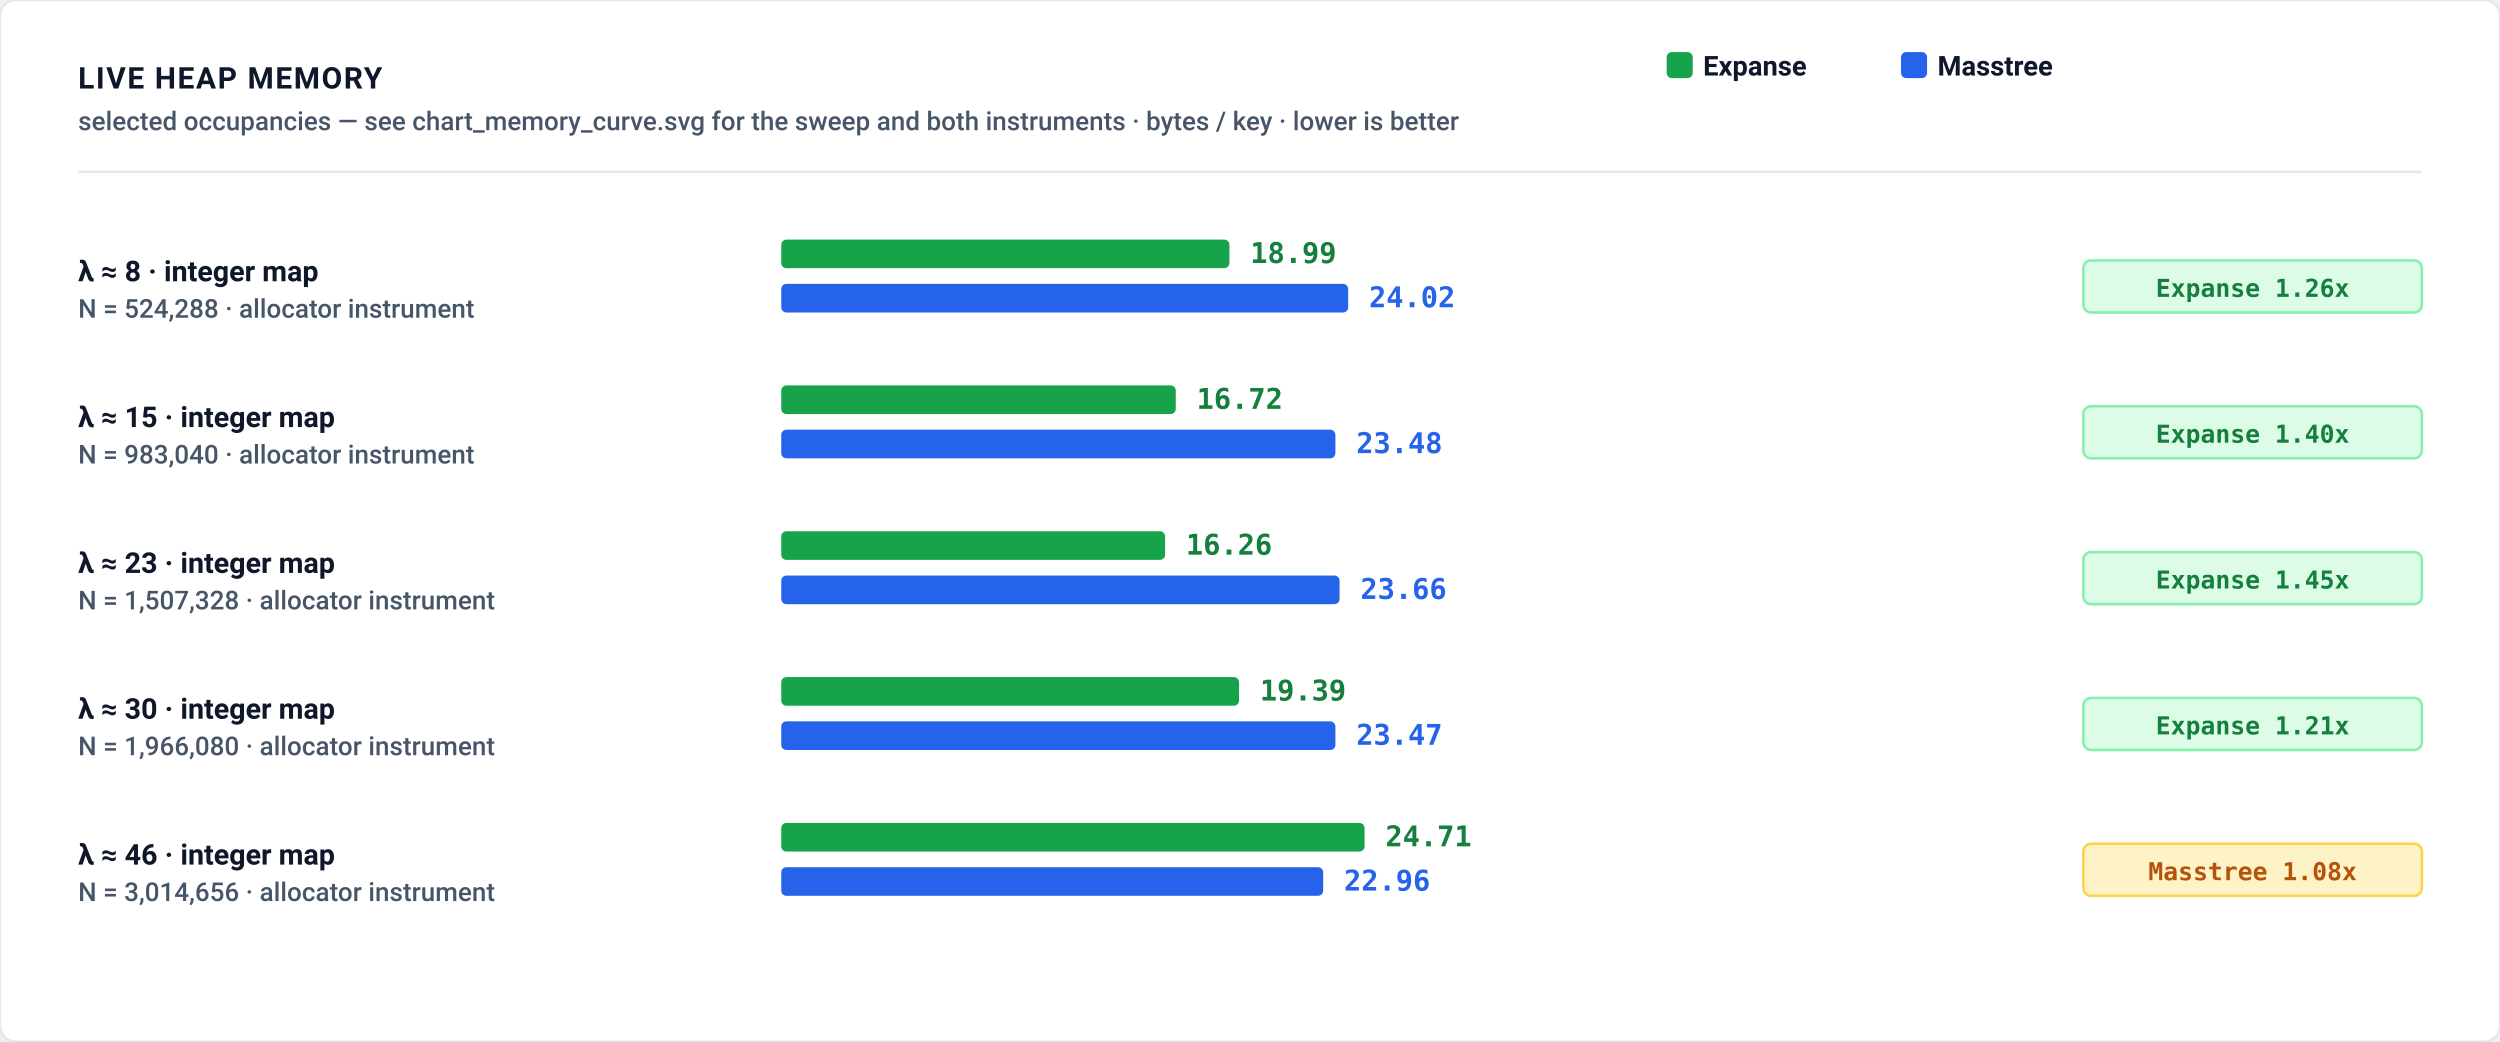
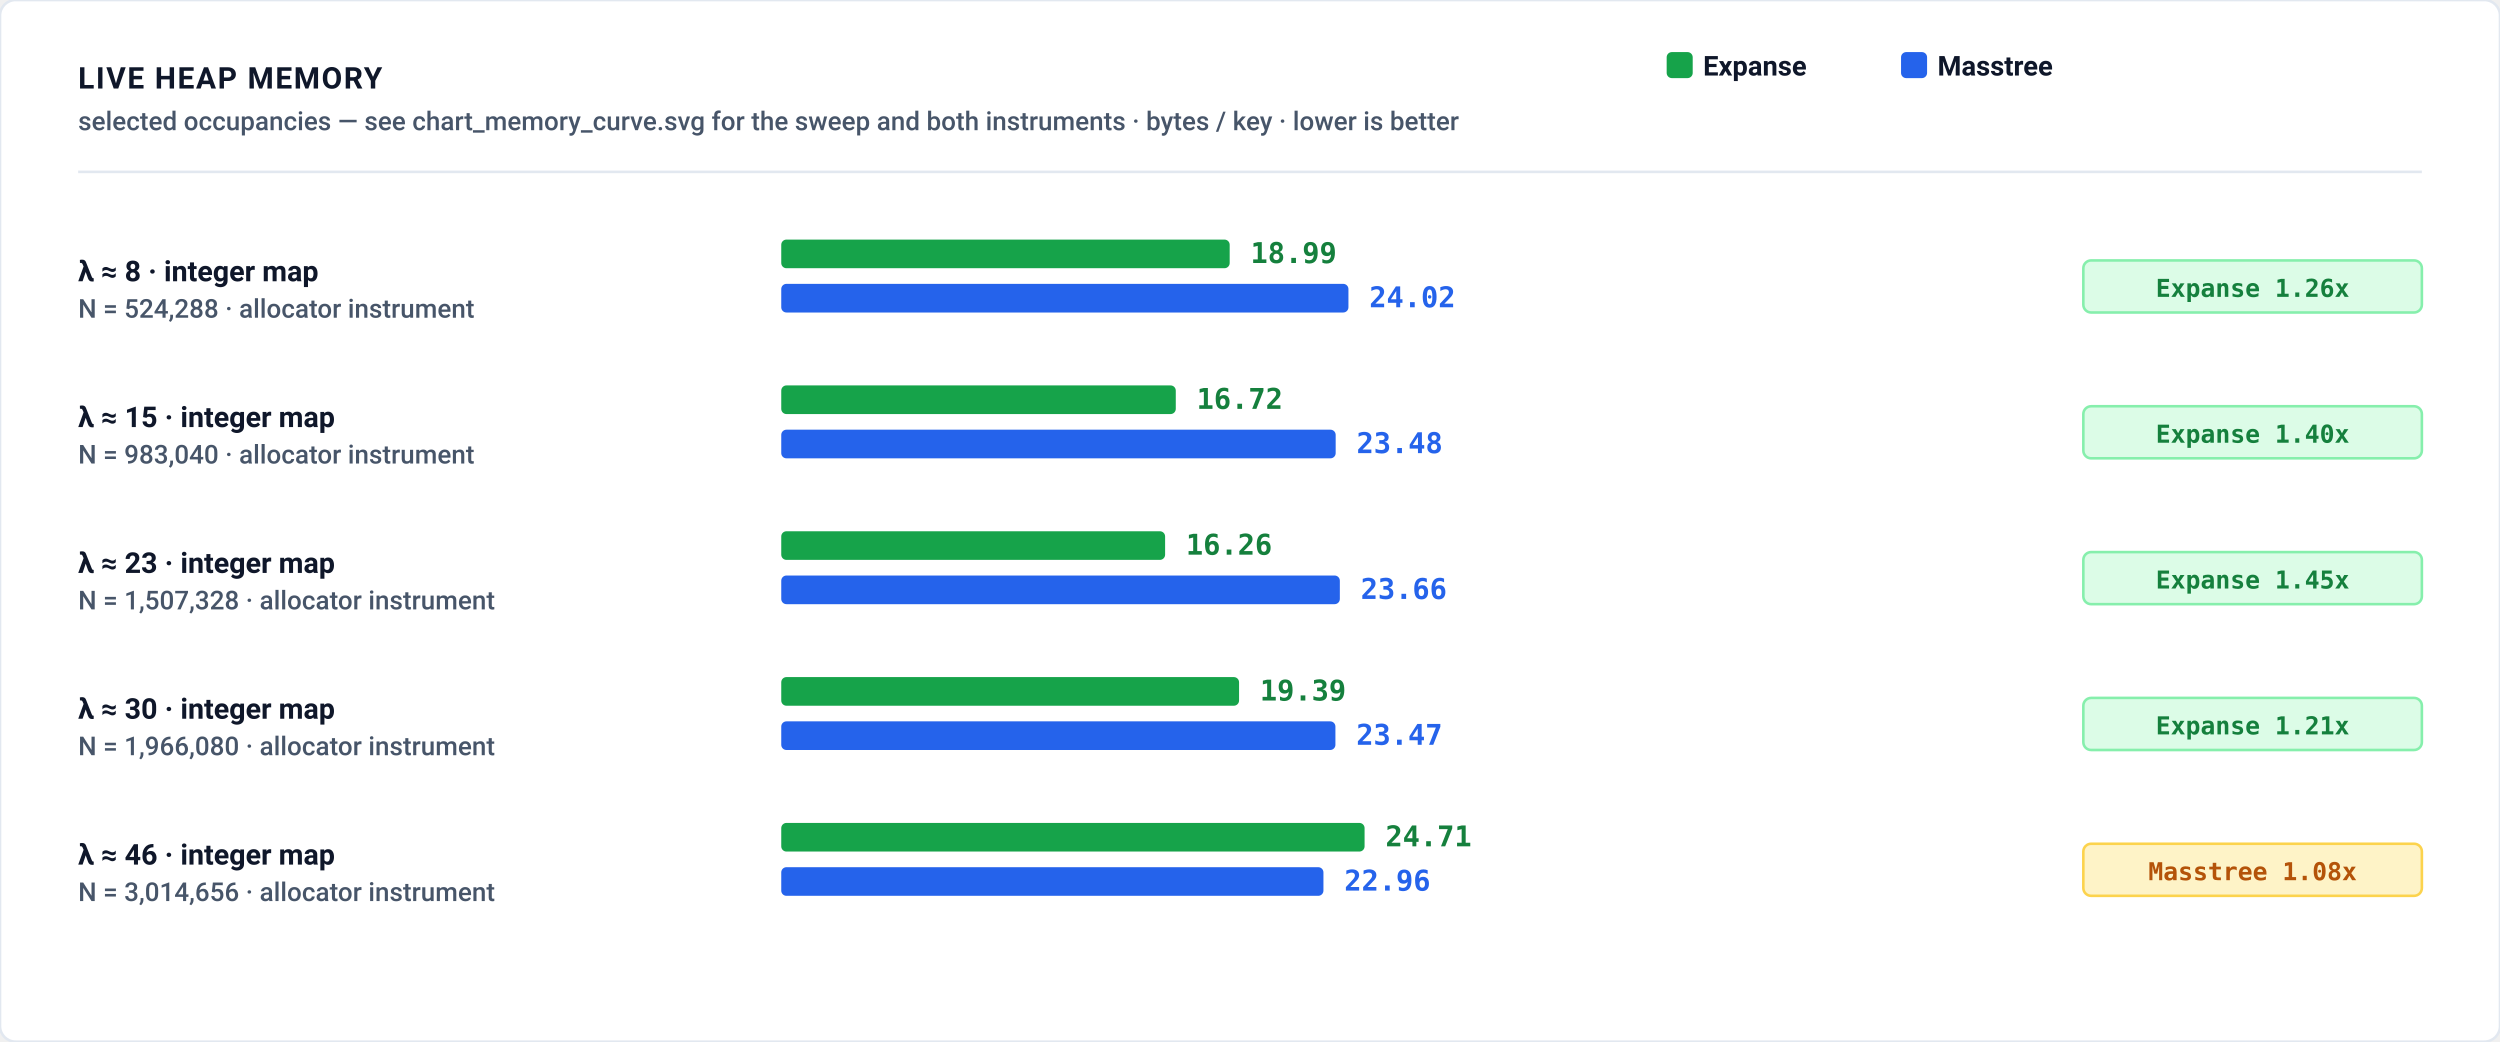
<svg xmlns="http://www.w3.org/2000/svg" role="img" viewBox="0 0 960 400" width="100%" height="100%">
  <defs>
    <style>
      .bg { fill: #ffffff; }
      .border { stroke: #e2e8f0; stroke-width: 1px; fill: none; }
      .grid { stroke: #f1f5f9; stroke-width: 1px; stroke-dasharray: 2,3; }
      .axis { stroke: #cbd5e1; stroke-width: 1.5px; }
      .divider { stroke: #e2e8f0; stroke-width: 1px; }

      .t-title { font-family: -apple-system, BlinkMacSystemFont, "Segoe UI", Roboto, Helvetica, Arial, sans-serif; font-size: 11.5px; font-weight: 700; letter-spacing: 0.6px; fill: #0f172a; text-transform: uppercase; }
      .t-sub { font-family: -apple-system, BlinkMacSystemFont, "Segoe UI", Roboto, Helvetica, Arial, sans-serif; font-size: 10px; font-weight: 500; fill: #475569; }
      .t-unit { font-family: ui-monospace, SFMono-Regular, Menlo, Monaco, Consolas, monospace; font-size: 10px; font-weight: 600; fill: #475569; }
      .t-axis-label { font-family: ui-monospace, SFMono-Regular, Menlo, Monaco, Consolas, monospace; font-size: 9.5px; font-weight: 500; fill: #64748b; }
      .t-bar-label { font-family: -apple-system, BlinkMacSystemFont, "Segoe UI", Roboto, Helvetica, Arial, sans-serif; font-size: 11px; font-weight: 700; fill: #0f172a; }
      .t-legend { font-family: -apple-system, BlinkMacSystemFont, "Segoe UI", Roboto, Helvetica, Arial, sans-serif; font-size: 10.5px; font-weight: 600; fill: #0f172a; }

      .t-val-accent { font-family: ui-monospace, SFMono-Regular, Menlo, Monaco, Consolas, monospace; font-size: 11px; font-weight: 700; fill: #15803d; }
      .t-val-blue { font-family: ui-monospace, SFMono-Regular, Menlo, Monaco, Consolas, monospace; font-size: 11px; font-weight: 600; fill: #2563eb; }
      .t-note { font-family: -apple-system, BlinkMacSystemFont, "Segoe UI", Roboto, Helvetica, Arial, sans-serif; font-size: 9.5px; font-weight: 500; fill: #64748b; }

      .b-expanse { fill: #16a34a; }
      .b-art { fill: #2563eb; }
      .b-masstree { fill: #2563eb; }
      .b-btree { fill: #d97706; }
      .b-hashmap { fill: #7c3aed; }

      .badge-win { fill: #dcfce7; stroke: #86efac; stroke-width: 1px; }
      .badge-win-text { font-family: ui-monospace, SFMono-Regular, Menlo, Monaco, Consolas, monospace; font-size: 9.5px; font-weight: 700; fill: #15803d; text-anchor: middle; }
      .badge-loss { fill: #fef3c7; stroke: #fcd34d; stroke-width: 1px; }
      .badge-loss-text { font-family: ui-monospace, SFMono-Regular, Menlo, Monaco, Consolas, monospace; font-size: 9.5px; font-weight: 700; fill: #b45309; text-anchor: middle; }

      @media (prefers-color-scheme: dark) {
        .bg { fill: #0d1117; }
        .border { stroke: #30363d; }
        .grid { stroke: #21262d; }
        .axis { stroke: #484f58; }
        .divider { stroke: #21262d; }
        .t-title { fill: #f0f6fc; }
        .t-sub { fill: #94a3b8; }
        .t-unit { fill: #94a3b8; }
        .t-axis-label { fill: #94a3b8; }
        .t-bar-label { fill: #f8fafc; }
        .t-legend { fill: #f8fafc; }
        .t-val-accent { fill: #4ade80; }
        .t-val-blue { fill: #38bdf8; }
        .t-note { fill: #94a3b8; }
        .b-expanse { fill: #22c55e; }
        .b-art { fill: #3b82f6; }
        .b-masstree { fill: #3b82f6; }
        .b-btree { fill: #f59e0b; }
        .b-hashmap { fill: #a855f7; }
        .badge-win { fill: #052e16; stroke: #166534; }
        .badge-win-text { fill: #4ade80; }
        .badge-loss { fill: #451a03; stroke: #92400e; }
        .badge-loss-text { fill: #fbbf24; }
      }

      :root[data-theme="dark"] .bg, [data-theme="dark"] .bg { fill: #0d1117; }
      :root[data-theme="dark"] .border, [data-theme="dark"] .border { stroke: #30363d; }
      :root[data-theme="dark"] .grid, [data-theme="dark"] .grid { stroke: #21262d; }
      :root[data-theme="dark"] .axis, [data-theme="dark"] .axis { stroke: #484f58; }
      :root[data-theme="dark"] .divider, [data-theme="dark"] .divider { stroke: #21262d; }
      :root[data-theme="dark"] .t-title, [data-theme="dark"] .t-title { fill: #f0f6fc; }
      :root[data-theme="dark"] .t-sub, [data-theme="dark"] .t-sub { fill: #94a3b8; }
      :root[data-theme="dark"] .t-unit, [data-theme="dark"] .t-unit { fill: #94a3b8; }
      :root[data-theme="dark"] .t-axis-label, [data-theme="dark"] .t-axis-label { fill: #94a3b8; }
      :root[data-theme="dark"] .t-bar-label, [data-theme="dark"] .t-bar-label { fill: #f8fafc; }
      :root[data-theme="dark"] .t-legend, [data-theme="dark"] .t-legend { fill: #f8fafc; }
      :root[data-theme="dark"] .t-val-accent, [data-theme="dark"] .t-val-accent { fill: #4ade80; }
      :root[data-theme="dark"] .t-val-blue, [data-theme="dark"] .t-val-blue { fill: #38bdf8; }
      :root[data-theme="dark"] .t-note, [data-theme="dark"] .t-note { fill: #94a3b8; }
      :root[data-theme="dark"] .b-expanse, [data-theme="dark"] .b-expanse { fill: #22c55e; }
      :root[data-theme="dark"] .b-art, [data-theme="dark"] .b-art { fill: #3b82f6; }
      :root[data-theme="dark"] .b-masstree, [data-theme="dark"] .b-masstree { fill: #3b82f6; }
      :root[data-theme="dark"] .b-btree, [data-theme="dark"] .b-btree { fill: #f59e0b; }
      :root[data-theme="dark"] .b-hashmap, [data-theme="dark"] .b-hashmap { fill: #a855f7; }
      :root[data-theme="dark"] .badge-win, [data-theme="dark"] .badge-win { fill: #052e16; stroke: #166534; }
      :root[data-theme="dark"] .badge-win-text, [data-theme="dark"] .badge-win-text { fill: #4ade80; }
      :root[data-theme="dark"] .badge-loss, [data-theme="dark"] .badge-loss { fill: #451a03; stroke: #92400e; }
      :root[data-theme="dark"] .badge-loss-text, [data-theme="dark"] .badge-loss-text { fill: #fbbf24; }
    </style>
  </defs>
  <rect width="100%" height="100%" class="bg" rx="6" />
  <rect width="100%" height="100%" class="border" rx="6" />
  <text x="30" y="34" class="t-title">LIVE HEAP MEMORY</text>
  <text x="30" y="50" class="t-sub">selected occupancies — see chart_memory_curve.svg for the sweep and both instruments · bytes / key · lower is better</text>
  <g transform="translate(640, 20)">
    <rect x="0" y="0" width="10" height="10" rx="2" class="b-expanse" />
    <text x="14" y="9" class="t-legend">Expanse</text>
    <rect x="90" y="0" width="10" height="10" rx="2" class="b-masstree" />
    <text x="104" y="9" class="t-legend">Masstree</text>
  </g>
  <line x1="30" y1="66" x2="930" y2="66" class="divider" />
  <text x="30" y="108" class="t-bar-label">λ ≈ 8 · integer map</text>
  <text x="30" y="122" class="t-sub">N = 524,288 · allocator instrument</text>
-   <rect x="300" y="92" width="172.1" height="11" rx="2" class="b-expanse" />
-   <text x="480.1" y="101" class="t-val-accent">18.99</text>
-   <rect x="300" y="109" width="217.7" height="11" rx="2" class="b-masstree" />
-   <text x="525.7" y="118" class="t-val-blue">24.02</text>
+   <rect x="300" y="92" width="172.2" height="11" rx="2" class="b-expanse" />
+   <text x="480.2" y="101" class="t-val-accent">18.99</text>
+   <rect x="300" y="109" width="217.8" height="11" rx="2" class="b-masstree" />
+   <text x="525.8" y="118" class="t-val-blue">24.02</text>
  <rect x="800" y="100" width="130" height="20" rx="3" class="badge-win" />
  <text x="865" y="114" class="badge-win-text">Expanse 1.26x</text>
  <text x="30" y="164" class="t-bar-label">λ ≈ 15 · integer map</text>
  <text x="30" y="178" class="t-sub">N = 983,040 · allocator instrument</text>
  <rect x="300" y="148" width="151.5" height="11" rx="2" class="b-expanse" />
  <text x="459.5" y="157" class="t-val-accent">16.72</text>
-   <rect x="300" y="165" width="212.8" height="11" rx="2" class="b-masstree" />
-   <text x="520.8" y="174" class="t-val-blue">23.48</text>
+   <rect x="300" y="165" width="212.9" height="11" rx="2" class="b-masstree" />
+   <text x="520.9" y="174" class="t-val-blue">23.48</text>
  <rect x="800" y="156" width="130" height="20" rx="3" class="badge-win" />
  <text x="865" y="170" class="badge-win-text">Expanse 1.40x</text>
  <text x="30" y="220" class="t-bar-label">λ ≈ 23 · integer map</text>
  <text x="30" y="234" class="t-sub">N = 1,507,328 · allocator instrument</text>
  <rect x="300" y="204" width="147.4" height="11" rx="2" class="b-expanse" />
  <text x="455.4" y="213" class="t-val-accent">16.26</text>
-   <rect x="300" y="221" width="214.4" height="11" rx="2" class="b-masstree" />
-   <text x="522.4" y="230" class="t-val-blue">23.66</text>
+   <rect x="300" y="221" width="214.5" height="11" rx="2" class="b-masstree" />
+   <text x="522.5" y="230" class="t-val-blue">23.66</text>
  <rect x="800" y="212" width="130" height="20" rx="3" class="badge-win" />
  <text x="865" y="226" class="badge-win-text">Expanse 1.45x</text>
  <text x="30" y="276" class="t-bar-label">λ ≈ 30 · integer map</text>
  <text x="30" y="290" class="t-sub">N = 1,966,080 · allocator instrument</text>
  <rect x="300" y="260" width="175.8" height="11" rx="2" class="b-expanse" />
  <text x="483.8" y="269" class="t-val-accent">19.39</text>
  <rect x="300" y="277" width="212.8" height="11" rx="2" class="b-masstree" />
  <text x="520.8" y="286" class="t-val-blue">23.47</text>
  <rect x="800" y="268" width="130" height="20" rx="3" class="badge-win" />
  <text x="865" y="282" class="badge-win-text">Expanse 1.21x</text>
  <text x="30" y="332" class="t-bar-label">λ ≈ 46 · integer map</text>
  <text x="30" y="346" class="t-sub">N = 3,014,656 · allocator instrument</text>
  <rect x="300" y="316" width="224.0" height="11" rx="2" class="b-expanse" />
  <text x="532.0" y="325" class="t-val-accent">24.71</text>
-   <rect x="300" y="333" width="208.1" height="11" rx="2" class="b-masstree" />
-   <text x="516.1" y="342" class="t-val-blue">22.96</text>
+   <rect x="300" y="333" width="208.2" height="11" rx="2" class="b-masstree" />
+   <text x="516.2" y="342" class="t-val-blue">22.96</text>
  <rect x="800" y="324" width="130" height="20" rx="3" class="badge-loss" />
  <text x="865" y="338" class="badge-loss-text">Masstree 1.08x</text>
</svg>
